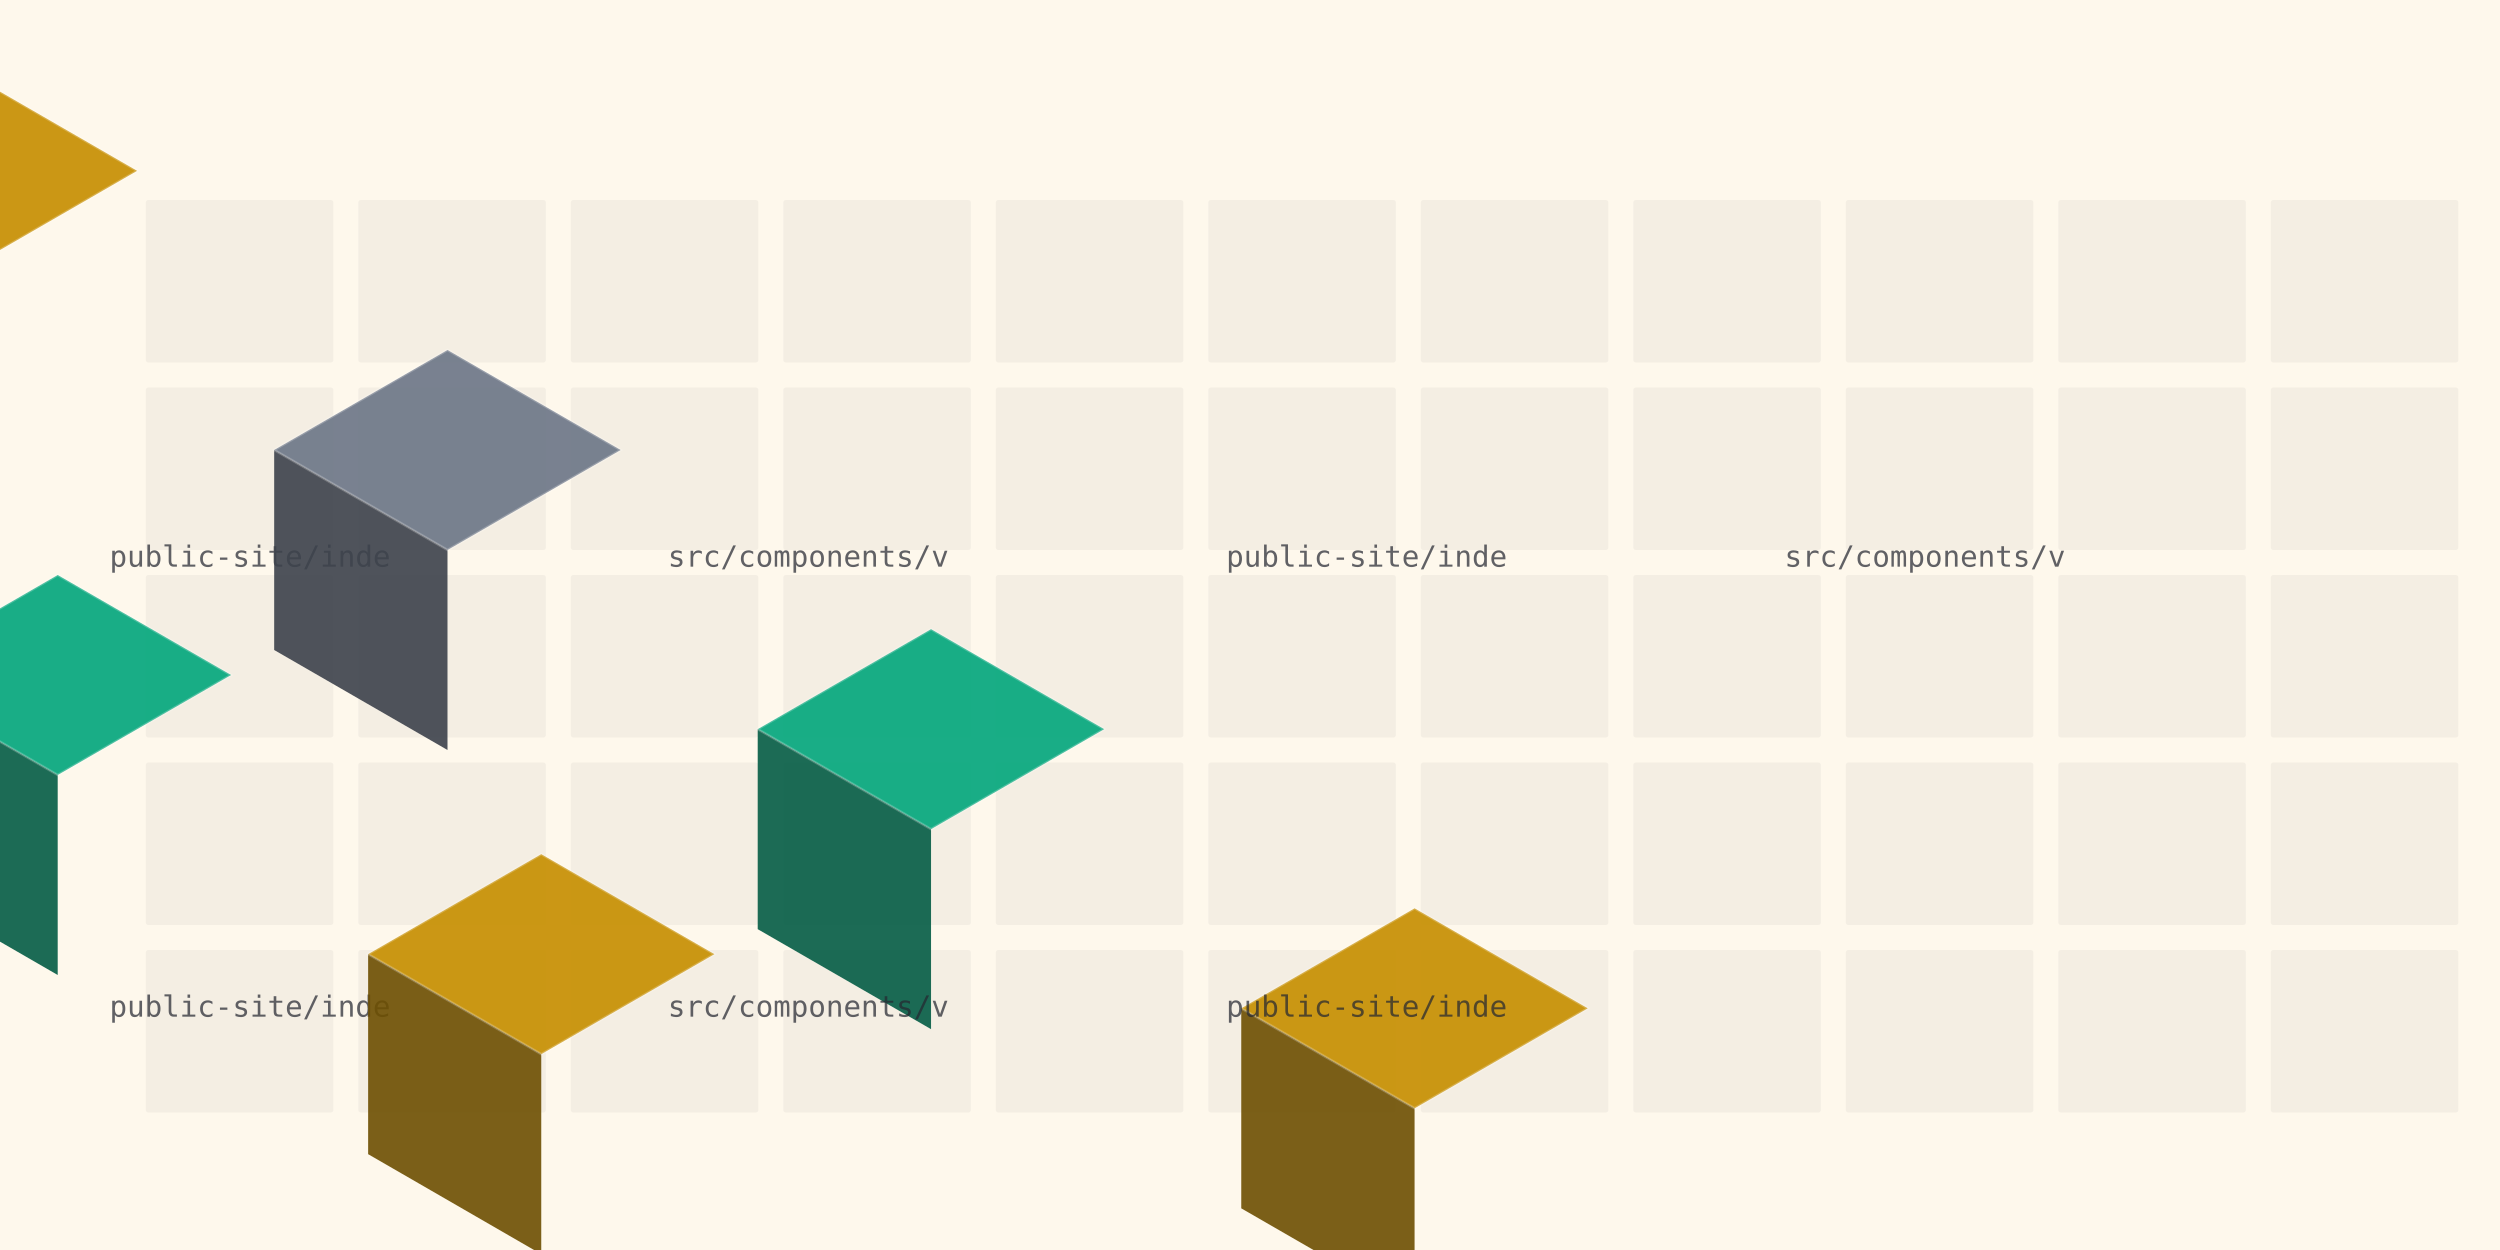
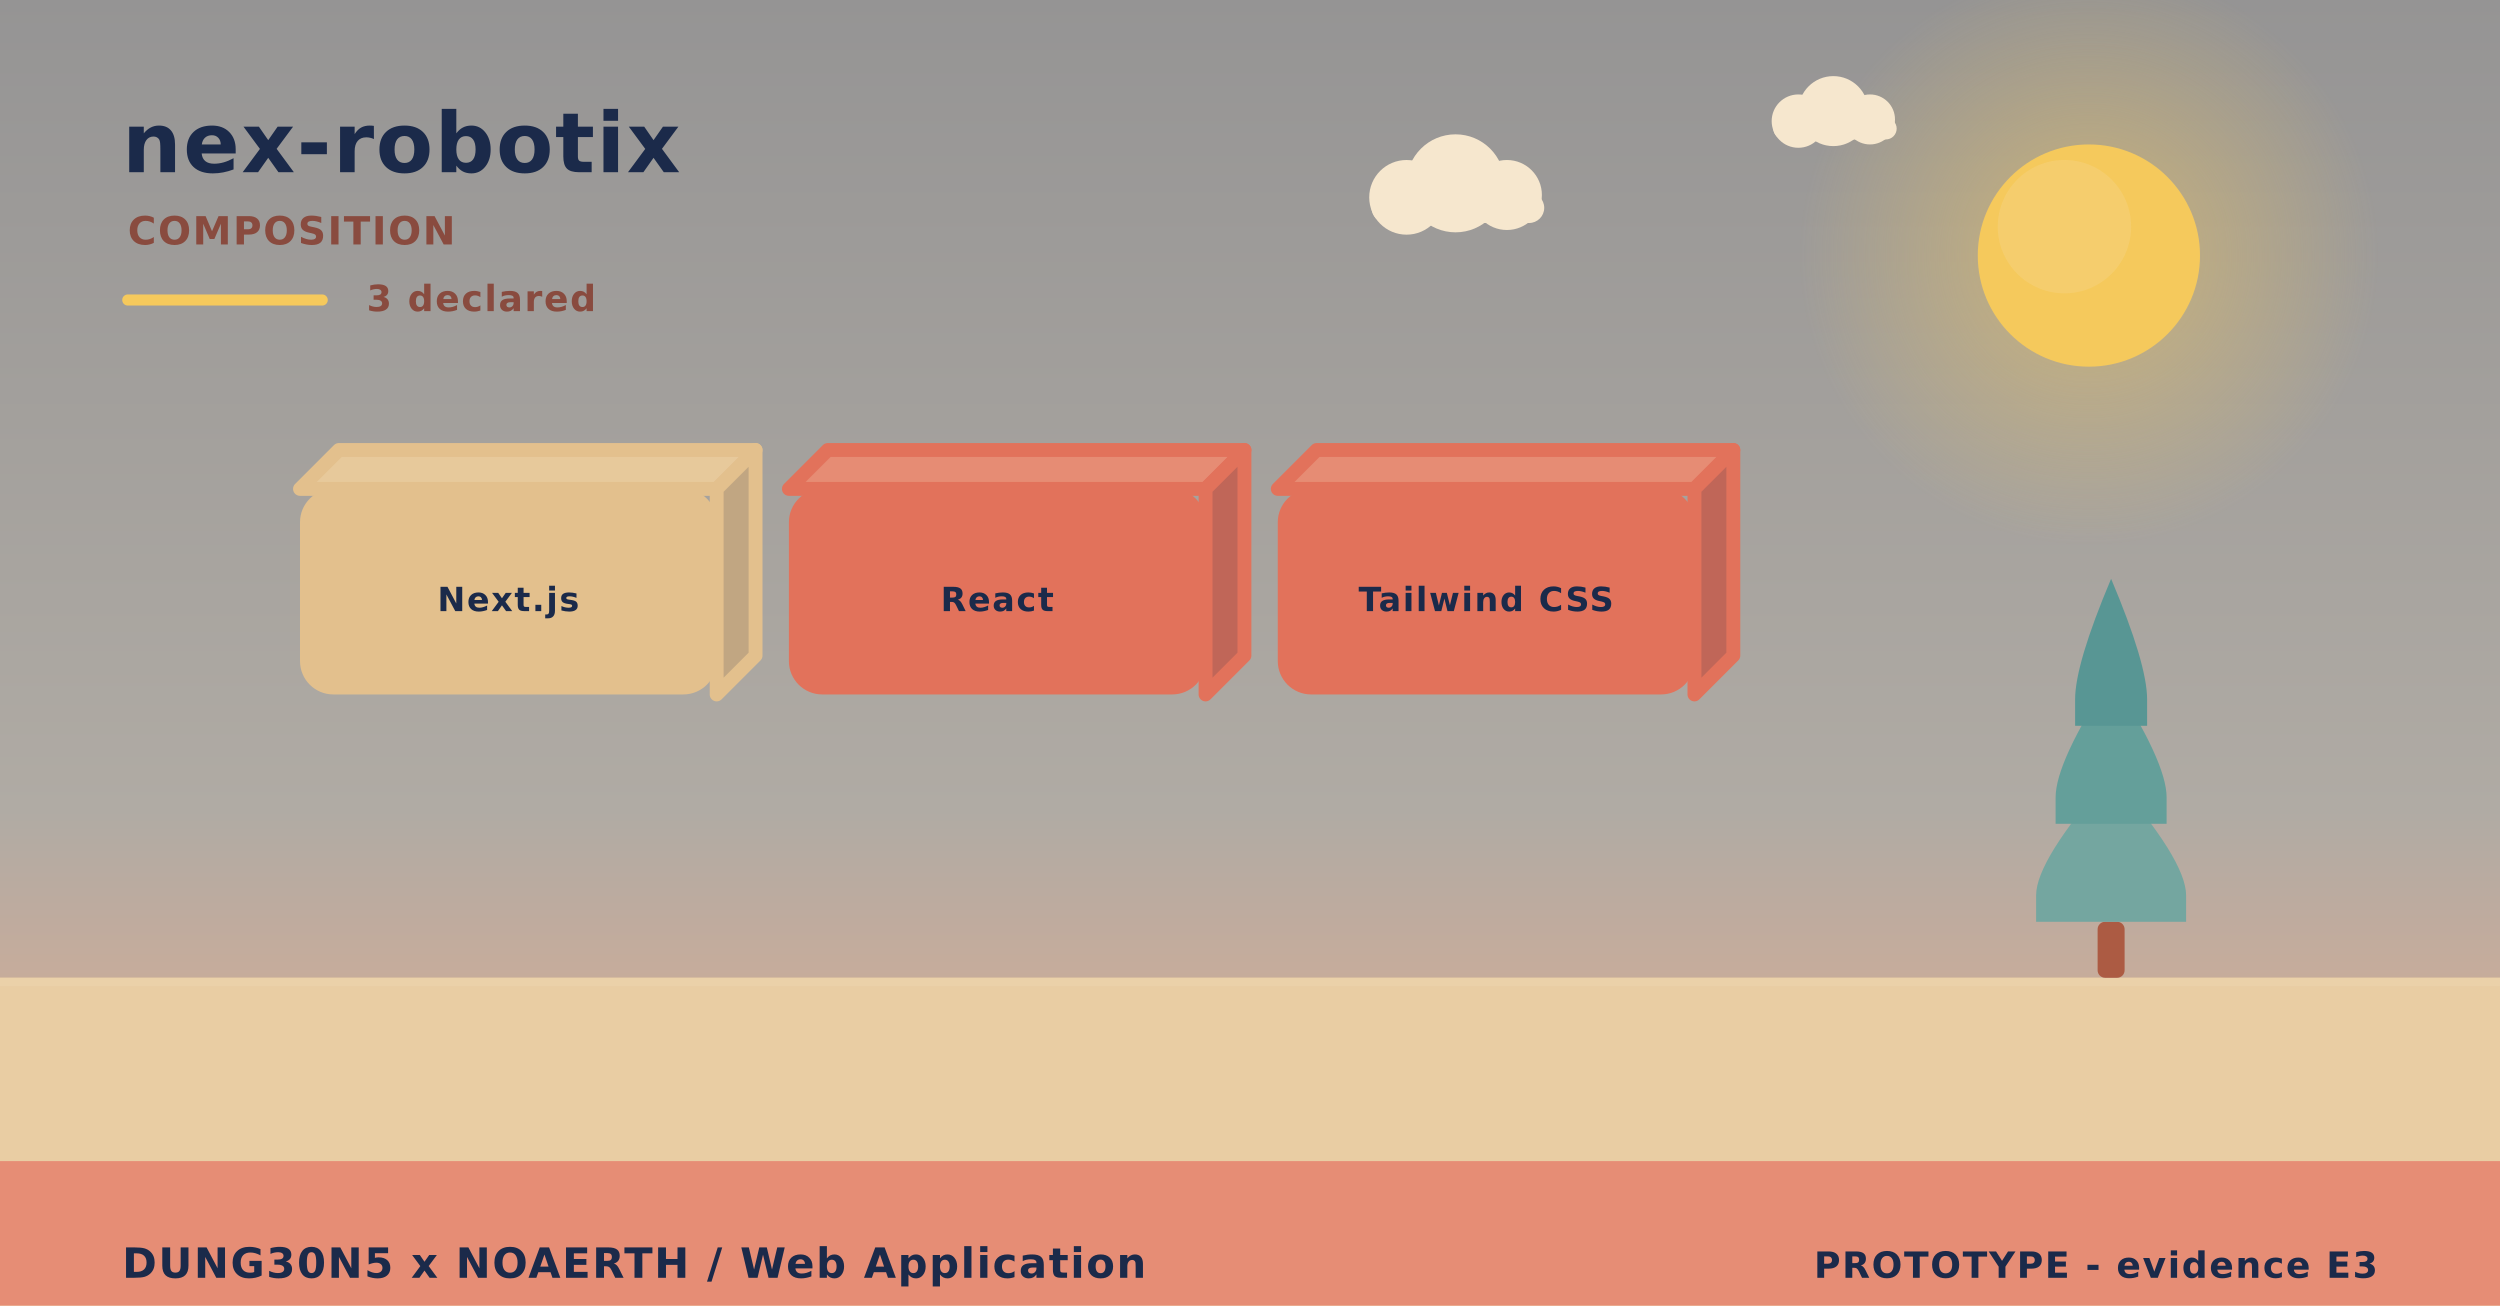
- <svg xmlns="http://www.w3.org/2000/svg" viewBox="0 0 1200 600" width="1200" height="600" role="img" aria-label="nex-robotix component map">
-   <rect width="1200" height="600" fill="#fef8ec" />
-   <defs>
-     <linearGradient id="gc" x1="0" y1="0" x2="1" y2="1">
-       <stop offset="0%" stop-color="#c78f02" />
-       <stop offset="100%" stop-color="#6e7788" />
-     </linearGradient>
-   </defs>
-   <rect x="70.00" y="96.00" width="90.00" height="78.00" rx="1.20" fill="#252831" opacity="0.05" />
-   <rect x="172.00" y="96.00" width="90.00" height="78.00" rx="1.20" fill="#252831" opacity="0.05" />
-   <rect x="274.00" y="96.00" width="90.00" height="78.00" rx="1.20" fill="#252831" opacity="0.05" />
-   <rect x="376.00" y="96.00" width="90.00" height="78.00" rx="1.20" fill="#252831" opacity="0.05" />
-   <rect x="478.00" y="96.00" width="90.00" height="78.00" rx="1.20" fill="#252831" opacity="0.05" />
-   <rect x="580.00" y="96.00" width="90.00" height="78.00" rx="1.20" fill="#252831" opacity="0.05" />
-   <rect x="682.00" y="96.00" width="90.00" height="78.00" rx="1.20" fill="#252831" opacity="0.05" />
-   <rect x="784.00" y="96.00" width="90.00" height="78.00" rx="1.20" fill="#252831" opacity="0.05" />
-   <rect x="886.00" y="96.00" width="90.00" height="78.00" rx="1.20" fill="#252831" opacity="0.05" />
-   <rect x="988.00" y="96.00" width="90.00" height="78.00" rx="1.20" fill="#252831" opacity="0.05" />
-   <rect x="1090.00" y="96.00" width="90.00" height="78.00" rx="1.20" fill="#252831" opacity="0.05" />
-   <rect x="70.00" y="186.00" width="90.00" height="78.00" rx="1.20" fill="#252831" opacity="0.05" />
-   <rect x="172.00" y="186.00" width="90.00" height="78.00" rx="1.20" fill="#252831" opacity="0.05" />
-   <rect x="274.00" y="186.00" width="90.00" height="78.00" rx="1.20" fill="#252831" opacity="0.05" />
-   <rect x="376.00" y="186.00" width="90.00" height="78.00" rx="1.20" fill="#252831" opacity="0.05" />
-   <rect x="478.00" y="186.00" width="90.00" height="78.00" rx="1.20" fill="#252831" opacity="0.05" />
-   <rect x="580.00" y="186.00" width="90.00" height="78.00" rx="1.20" fill="#252831" opacity="0.05" />
-   <rect x="682.00" y="186.00" width="90.00" height="78.00" rx="1.20" fill="#252831" opacity="0.05" />
-   <rect x="784.00" y="186.00" width="90.00" height="78.00" rx="1.20" fill="#252831" opacity="0.05" />
-   <rect x="886.00" y="186.00" width="90.00" height="78.00" rx="1.20" fill="#252831" opacity="0.05" />
-   <rect x="988.00" y="186.00" width="90.00" height="78.00" rx="1.20" fill="#252831" opacity="0.05" />
-   <rect x="1090.00" y="186.00" width="90.00" height="78.00" rx="1.20" fill="#252831" opacity="0.05" />
-   <rect x="70.00" y="276.00" width="90.00" height="78.00" rx="1.20" fill="#252831" opacity="0.05" />
-   <rect x="172.00" y="276.00" width="90.00" height="78.00" rx="1.20" fill="#252831" opacity="0.05" />
-   <rect x="274.00" y="276.00" width="90.00" height="78.00" rx="1.20" fill="#252831" opacity="0.05" />
-   <rect x="376.00" y="276.00" width="90.00" height="78.00" rx="1.20" fill="#252831" opacity="0.05" />
-   <rect x="478.00" y="276.00" width="90.00" height="78.00" rx="1.20" fill="#252831" opacity="0.05" />
-   <rect x="580.00" y="276.00" width="90.00" height="78.00" rx="1.20" fill="#252831" opacity="0.05" />
-   <rect x="682.00" y="276.00" width="90.00" height="78.00" rx="1.20" fill="#252831" opacity="0.05" />
-   <rect x="784.00" y="276.00" width="90.00" height="78.00" rx="1.20" fill="#252831" opacity="0.05" />
-   <rect x="886.00" y="276.00" width="90.00" height="78.00" rx="1.20" fill="#252831" opacity="0.05" />
-   <rect x="988.00" y="276.00" width="90.00" height="78.00" rx="1.20" fill="#252831" opacity="0.05" />
-   <rect x="1090.00" y="276.00" width="90.00" height="78.00" rx="1.20" fill="#252831" opacity="0.05" />
-   <rect x="70.00" y="366.00" width="90.00" height="78.00" rx="1.20" fill="#252831" opacity="0.05" />
-   <rect x="172.00" y="366.00" width="90.00" height="78.00" rx="1.20" fill="#252831" opacity="0.05" />
-   <rect x="274.00" y="366.00" width="90.00" height="78.00" rx="1.20" fill="#252831" opacity="0.05" />
-   <rect x="376.00" y="366.00" width="90.00" height="78.00" rx="1.20" fill="#252831" opacity="0.05" />
-   <rect x="478.00" y="366.00" width="90.00" height="78.00" rx="1.20" fill="#252831" opacity="0.05" />
-   <rect x="580.00" y="366.00" width="90.00" height="78.00" rx="1.20" fill="#252831" opacity="0.05" />
-   <rect x="682.00" y="366.00" width="90.00" height="78.00" rx="1.20" fill="#252831" opacity="0.05" />
-   <rect x="784.00" y="366.00" width="90.00" height="78.00" rx="1.20" fill="#252831" opacity="0.05" />
-   <rect x="886.00" y="366.00" width="90.00" height="78.00" rx="1.20" fill="#252831" opacity="0.05" />
-   <rect x="988.00" y="366.00" width="90.00" height="78.00" rx="1.20" fill="#252831" opacity="0.05" />
-   <rect x="1090.00" y="366.00" width="90.00" height="78.00" rx="1.20" fill="#252831" opacity="0.05" />
-   <rect x="70.00" y="456.00" width="90.00" height="78.00" rx="1.20" fill="#252831" opacity="0.05" />
-   <rect x="172.00" y="456.00" width="90.00" height="78.00" rx="1.20" fill="#252831" opacity="0.05" />
-   <rect x="274.00" y="456.00" width="90.00" height="78.00" rx="1.20" fill="#252831" opacity="0.05" />
-   <rect x="376.00" y="456.00" width="90.00" height="78.00" rx="1.20" fill="#252831" opacity="0.05" />
-   <rect x="478.00" y="456.00" width="90.00" height="78.00" rx="1.20" fill="#252831" opacity="0.05" />
-   <rect x="580.00" y="456.00" width="90.00" height="78.00" rx="1.20" fill="#252831" opacity="0.05" />
-   <rect x="682.00" y="456.00" width="90.00" height="78.00" rx="1.20" fill="#252831" opacity="0.05" />
-   <rect x="784.00" y="456.00" width="90.00" height="78.00" rx="1.20" fill="#252831" opacity="0.05" />
-   <rect x="886.00" y="456.00" width="90.00" height="78.00" rx="1.20" fill="#252831" opacity="0.05" />
-   <rect x="988.00" y="456.00" width="90.00" height="78.00" rx="1.20" fill="#252831" opacity="0.05" />
-   <rect x="1090.00" y="456.00" width="90.00" height="78.00" rx="1.20" fill="#252831" opacity="0.05" />
-   <g transform="rotate(0 120 140)">
-     <polygon points="-17.3,34.0 65.8,82.0 -17.3,130.0 -100.5,82.0" fill="#c78f02" opacity="0.92" />
-     <polygon points="-100.5,82.0 -17.3,130.0 -17.3,226.0 -100.5,178.0" fill="#6d4f01" opacity="0.9" />
-     <polygon points="-17.3,34.0 65.8,82.0 -17.3,130.0 -100.5,82.0" fill="none" stroke="rgba(255,255,255,0.220)" stroke-width="1.2" />
-     <animateTransform attributeName="transform" type="rotate" values="-32.0 0.00 0.00 0.0 0.00 0.00" dur="6.95s" begin="0.0s" repeatCount="indefinite" />
+ <svg xmlns="http://www.w3.org/2000/svg" width="900" height="470" viewBox="0 0 900 470" role="img" aria-label="nex-robotix - how it is composed">
+   <linearGradient id="skyc" x1="0" y1="0" x2="0" y2="1">
+     <stop offset="0" stop-color="#959494" />
+     <stop offset="0.62" stop-color="#b0aba4" />
+     <stop offset="1" stop-color="#f3ad8a" />
+   </linearGradient>
+   <rect width="900" height="470" fill="url(#skyc)" />
+   <radialGradient id="sunc">
+     <stop offset="0.35" stop-color="#f5c95c" stop-opacity="0.34" />
+     <stop offset="1" stop-color="#f5c95c" stop-opacity="0" />
+   </radialGradient>
+   <circle cx="752" cy="92" r="104" fill="url(#sunc)" />
+   <circle cx="752" cy="92" r="40" fill="#f5c95c" />
+   <circle cx="743.2" cy="81.6" r="24" fill="#f5d27e" opacity="0.5" />
+   <g>
+     <circle cx="524" cy="66" r="17.64" fill="#f6e7ce" />
+     <circle cx="506.36" cy="71.04" r="13.44" fill="#f6e7ce" />
+     <circle cx="542.48" cy="70.2" r="12.6" fill="#f6e7ce" />
+     <rect x="493.76" y="69.36" width="62.16" height="10.92" rx="5.46" fill="#f6e7ce" />
+     <animateTransform attributeName="transform" type="translate" values="0 0;24 0;0 0" dur="36s" begin="0s" repeatCount="indefinite" />
  </g>
-   <text x="120" y="272" font-family="ui-monospace,Menlo,monospace" font-size="14" fill="rgba(37,40,49,0.720)" text-anchor="middle">public-site/inde</text>
-   <g transform="rotate(0 388 140)">
-     <polygon points="214.8,168.0 297.9,216.0 214.8,264.0 131.6,216.0" fill="#6e7788" opacity="0.92" />
-     <polygon points="131.6,216.0 214.8,264.0 214.8,360.0 131.6,312.0" fill="#3c414b" opacity="0.9" />
-     <polygon points="214.8,168.0 297.9,216.0 214.8,264.0 131.6,216.0" fill="none" stroke="rgba(255,255,255,0.220)" stroke-width="1.2" />
-     <animateTransform attributeName="transform" type="rotate" values="-32.0 0.00 0.00 0.0 0.00 0.00" dur="6.95s" begin="0.4s" repeatCount="indefinite" />
+   <g>
+     <circle cx="660" cy="40" r="12.6" fill="#f6e7ce" />
+     <circle cx="647.4" cy="43.6" r="9.6" fill="#f6e7ce" />
+     <circle cx="673.2" cy="43" r="9" fill="#f6e7ce" />
+     <rect x="638.4" y="42.4" width="44.4" height="7.8" rx="3.9" fill="#f6e7ce" />
+     <animateTransform attributeName="transform" type="translate" values="0 0;-18 0;0 0" dur="46s" begin="3s" repeatCount="indefinite" />
  </g>
-   <text x="388" y="272" font-family="ui-monospace,Menlo,monospace" font-size="14" fill="rgba(37,40,49,0.720)" text-anchor="middle">src/components/v</text>
-   <g transform="rotate(0 656 140)">
-     <polygon points="446.9,302.0 530.0,350.0 446.9,398.0 363.7,350.0" fill="#05a77d" opacity="0.92" />
-     <polygon points="363.7,350.0 446.9,398.0 446.9,494.0 363.7,446.0" fill="#035c45" opacity="0.9" />
-     <polygon points="446.9,302.0 530.0,350.0 446.9,398.0 363.7,350.0" fill="none" stroke="rgba(255,255,255,0.220)" stroke-width="1.2" />
-     <animateTransform attributeName="transform" type="rotate" values="-32.0 0.00 0.00 0.0 0.00 0.00" dur="6.95s" begin="0.8s" repeatCount="indefinite" />
+   <rect x="0" y="352" width="900" height="118" fill="#e9cda3" />
+   <rect x="0" y="352" width="900" height="3" fill="#ebd1a9" />
+   <text x="44" y="62" font-family="Verdana,DejaVu Sans,sans-serif" font-size="30" font-weight="700" letter-spacing="0.6" fill="#1b2a4a" text-anchor="start">nex-robotix</text>
+   <text x="46" y="88" font-family="Verdana,DejaVu Sans,sans-serif" font-size="14" font-weight="700" letter-spacing="0.6" fill="#894b3f" text-anchor="start">COMPOSITION</text>
+   <rect x="44" y="106" width="74" height="4" rx="2" fill="#f5c95c" />
+   <text x="132" y="112" font-family="Verdana,DejaVu Sans,sans-serif" font-size="13" font-weight="700" letter-spacing="0.6" fill="#894b3f" text-anchor="start">3 declared</text>
+   <g>
+     <path d="M108,176 L258,176 L272,162 L122,162 Z" fill="#e7c99b" stroke="#e3c08d" stroke-width="5" stroke-linejoin="round" />
+     <path d="M258,176 L272,162 L272,236 L258,250 Z" fill="#c1a682" stroke="#e3c08d" stroke-width="5" stroke-linejoin="round" />
+     <rect x="108" y="176" width="150" height="74" rx="12" fill="#e3c08d" />
+     <animateTransform attributeName="transform" type="translate" values="0 10;0 0" dur="0.75s" begin="0s" fill="freeze" />
  </g>
-   <text x="656" y="272" font-family="ui-monospace,Menlo,monospace" font-size="14" fill="rgba(37,40,49,0.720)" text-anchor="middle">public-site/inde</text>
-   <g transform="rotate(0 924 140)">
-     <polygon points="679.0,436.0 762.1,484.0 679.0,532.0 595.8,484.0" fill="#c78f02" opacity="0.92" />
-     <polygon points="595.8,484.0 679.0,532.0 679.0,628.0 595.8,580.0" fill="#6d4f01" opacity="0.9" />
-     <polygon points="679.0,436.0 762.1,484.0 679.0,532.0 595.8,484.0" fill="none" stroke="rgba(255,255,255,0.220)" stroke-width="1.2" />
-     <animateTransform attributeName="transform" type="rotate" values="-32.0 0.00 0.00 0.0 0.00 0.00" dur="6.95s" begin="1.2s" repeatCount="indefinite" />
+   <text x="183" y="220" font-family="Verdana,DejaVu Sans,sans-serif" font-size="12" font-weight="700" letter-spacing="0.6" fill="#1b2a4a" text-anchor="middle">Next.js</text>
+   <g>
+     <path d="M284,176 L434,176 L448,162 L298,162 Z" fill="#e68c74" stroke="#e2725b" stroke-width="5" stroke-linejoin="round" />
+     <path d="M434,176 L448,162 L448,236 L434,250 Z" fill="#c06658" stroke="#e2725b" stroke-width="5" stroke-linejoin="round" />
+     <rect x="284" y="176" width="150" height="74" rx="12" fill="#e2725b" />
+     <animateTransform attributeName="transform" type="translate" values="0 10;0 0" dur="0.75s" begin="0.16s" fill="freeze" />
  </g>
-   <text x="924" y="272" font-family="ui-monospace,Menlo,monospace" font-size="14" fill="rgba(37,40,49,0.720)" text-anchor="middle">src/components/v</text>
-   <g transform="rotate(0 120 356)">
-     <polygon points="-204.4,142.0 -121.2,190.0 -204.4,238.0 -287.5,190.0" fill="#6e7788" opacity="0.92" />
-     <polygon points="-287.5,190.0 -204.4,238.0 -204.4,334.0 -287.5,286.0" fill="#3c414b" opacity="0.9" />
-     <polygon points="-204.4,142.0 -121.2,190.0 -204.4,238.0 -287.5,190.0" fill="none" stroke="rgba(255,255,255,0.220)" stroke-width="1.2" />
-     <animateTransform attributeName="transform" type="rotate" values="-32.0 0.00 0.00 0.0 0.00 0.00" dur="6.95s" begin="1.6s" repeatCount="indefinite" />
+   <text x="359" y="220" font-family="Verdana,DejaVu Sans,sans-serif" font-size="12" font-weight="700" letter-spacing="0.6" fill="#1b2a4a" text-anchor="middle">React</text>
+   <g>
+     <path d="M460,176 L610,176 L624,162 L474,162 Z" fill="#e68c74" stroke="#e2725b" stroke-width="5" stroke-linejoin="round" />
+     <path d="M610,176 L624,162 L624,236 L610,250 Z" fill="#c06658" stroke="#e2725b" stroke-width="5" stroke-linejoin="round" />
+     <rect x="460" y="176" width="150" height="74" rx="12" fill="#e2725b" />
+     <animateTransform attributeName="transform" type="translate" values="0 10;0 0" dur="0.75s" begin="0.32s" fill="freeze" />
  </g>
-   <text x="120" y="488" font-family="ui-monospace,Menlo,monospace" font-size="14" fill="rgba(37,40,49,0.720)" text-anchor="middle">public-site/inde</text>
-   <g transform="rotate(0 388 356)">
-     <polygon points="27.7,276.0 110.9,324.0 27.7,372.0 -55.4,324.0" fill="#05a77d" opacity="0.92" />
-     <polygon points="-55.4,324.0 27.7,372.0 27.7,468.0 -55.4,420.0" fill="#035c45" opacity="0.9" />
-     <polygon points="27.7,276.0 110.9,324.0 27.7,372.0 -55.4,324.0" fill="none" stroke="rgba(255,255,255,0.220)" stroke-width="1.2" />
-     <animateTransform attributeName="transform" type="rotate" values="-32.0 0.00 0.00 0.0 0.00 0.00" dur="6.95s" begin="2.0s" repeatCount="indefinite" />
-   </g>
-   <text x="388" y="488" font-family="ui-monospace,Menlo,monospace" font-size="14" fill="rgba(37,40,49,0.720)" text-anchor="middle">src/components/v</text>
-   <g transform="rotate(0 656 356)">
-     <polygon points="259.8,410.0 342.9,458.0 259.8,506.0 176.7,458.0" fill="#c78f02" opacity="0.92" />
-     <polygon points="176.7,458.0 259.8,506.0 259.8,602.0 176.7,554.0" fill="#6d4f01" opacity="0.9" />
-     <polygon points="259.8,410.0 342.9,458.0 259.8,506.0 176.7,458.0" fill="none" stroke="rgba(255,255,255,0.220)" stroke-width="1.2" />
-     <animateTransform attributeName="transform" type="rotate" values="-32.0 0.00 0.00 0.0 0.00 0.00" dur="6.95s" begin="2.4s" repeatCount="indefinite" />
-   </g>
-   <text x="656" y="488" font-family="ui-monospace,Menlo,monospace" font-size="14" fill="rgba(37,40,49,0.720)" text-anchor="middle">public-site/inde</text>
+   <text x="535" y="220" font-family="Verdana,DejaVu Sans,sans-serif" font-size="12" font-weight="700" letter-spacing="0.6" fill="#1b2a4a" text-anchor="middle">Tailwind CSS</text>
+   <rect x="755.14" y="331.84" width="9.72" height="20.16" rx="2.7" fill="#ac5b43" />
+   <path d="M760,278.92 Q733,309.61 733,322.31 Q733,331.84 733,331.84 L787,331.84 Q787,331.84 787,322.31 Q787,309.61 760,278.92 Z" fill="#74a6a0" />
+   <path d="M760,243.64 Q740.02,274.33 740.02,287.03 Q740.02,296.56 740.02,296.56 L779.98,296.56 Q779.98,296.56 779.98,287.03 Q779.98,274.33 760,243.64 Z" fill="#649f9a" />
+   <path d="M760,208.36 Q747.04,239.05 747.04,251.75 Q747.04,261.28 747.04,261.28 L772.96,261.28 Q772.96,261.28 772.96,251.75 Q772.96,239.05 760,208.36 Z" fill="#589694" />
+   <rect x="0" y="418" width="900" height="52" rx="0" fill="#e68972" opacity="0.94" />
+   <text x="44" y="460" font-family="Verdana,DejaVu Sans,sans-serif" font-size="15" font-weight="700" letter-spacing="0.6" fill="#1b2a4a" text-anchor="start">DUNG30N5 x NOAERTH  /  Web Application</text>
+   <text x="856" y="460" font-family="Verdana,DejaVu Sans,sans-serif" font-size="13" font-weight="700" letter-spacing="0.6" fill="#1b2a4a" text-anchor="end">PROTOTYPE  -  evidence E3</text>
</svg>
